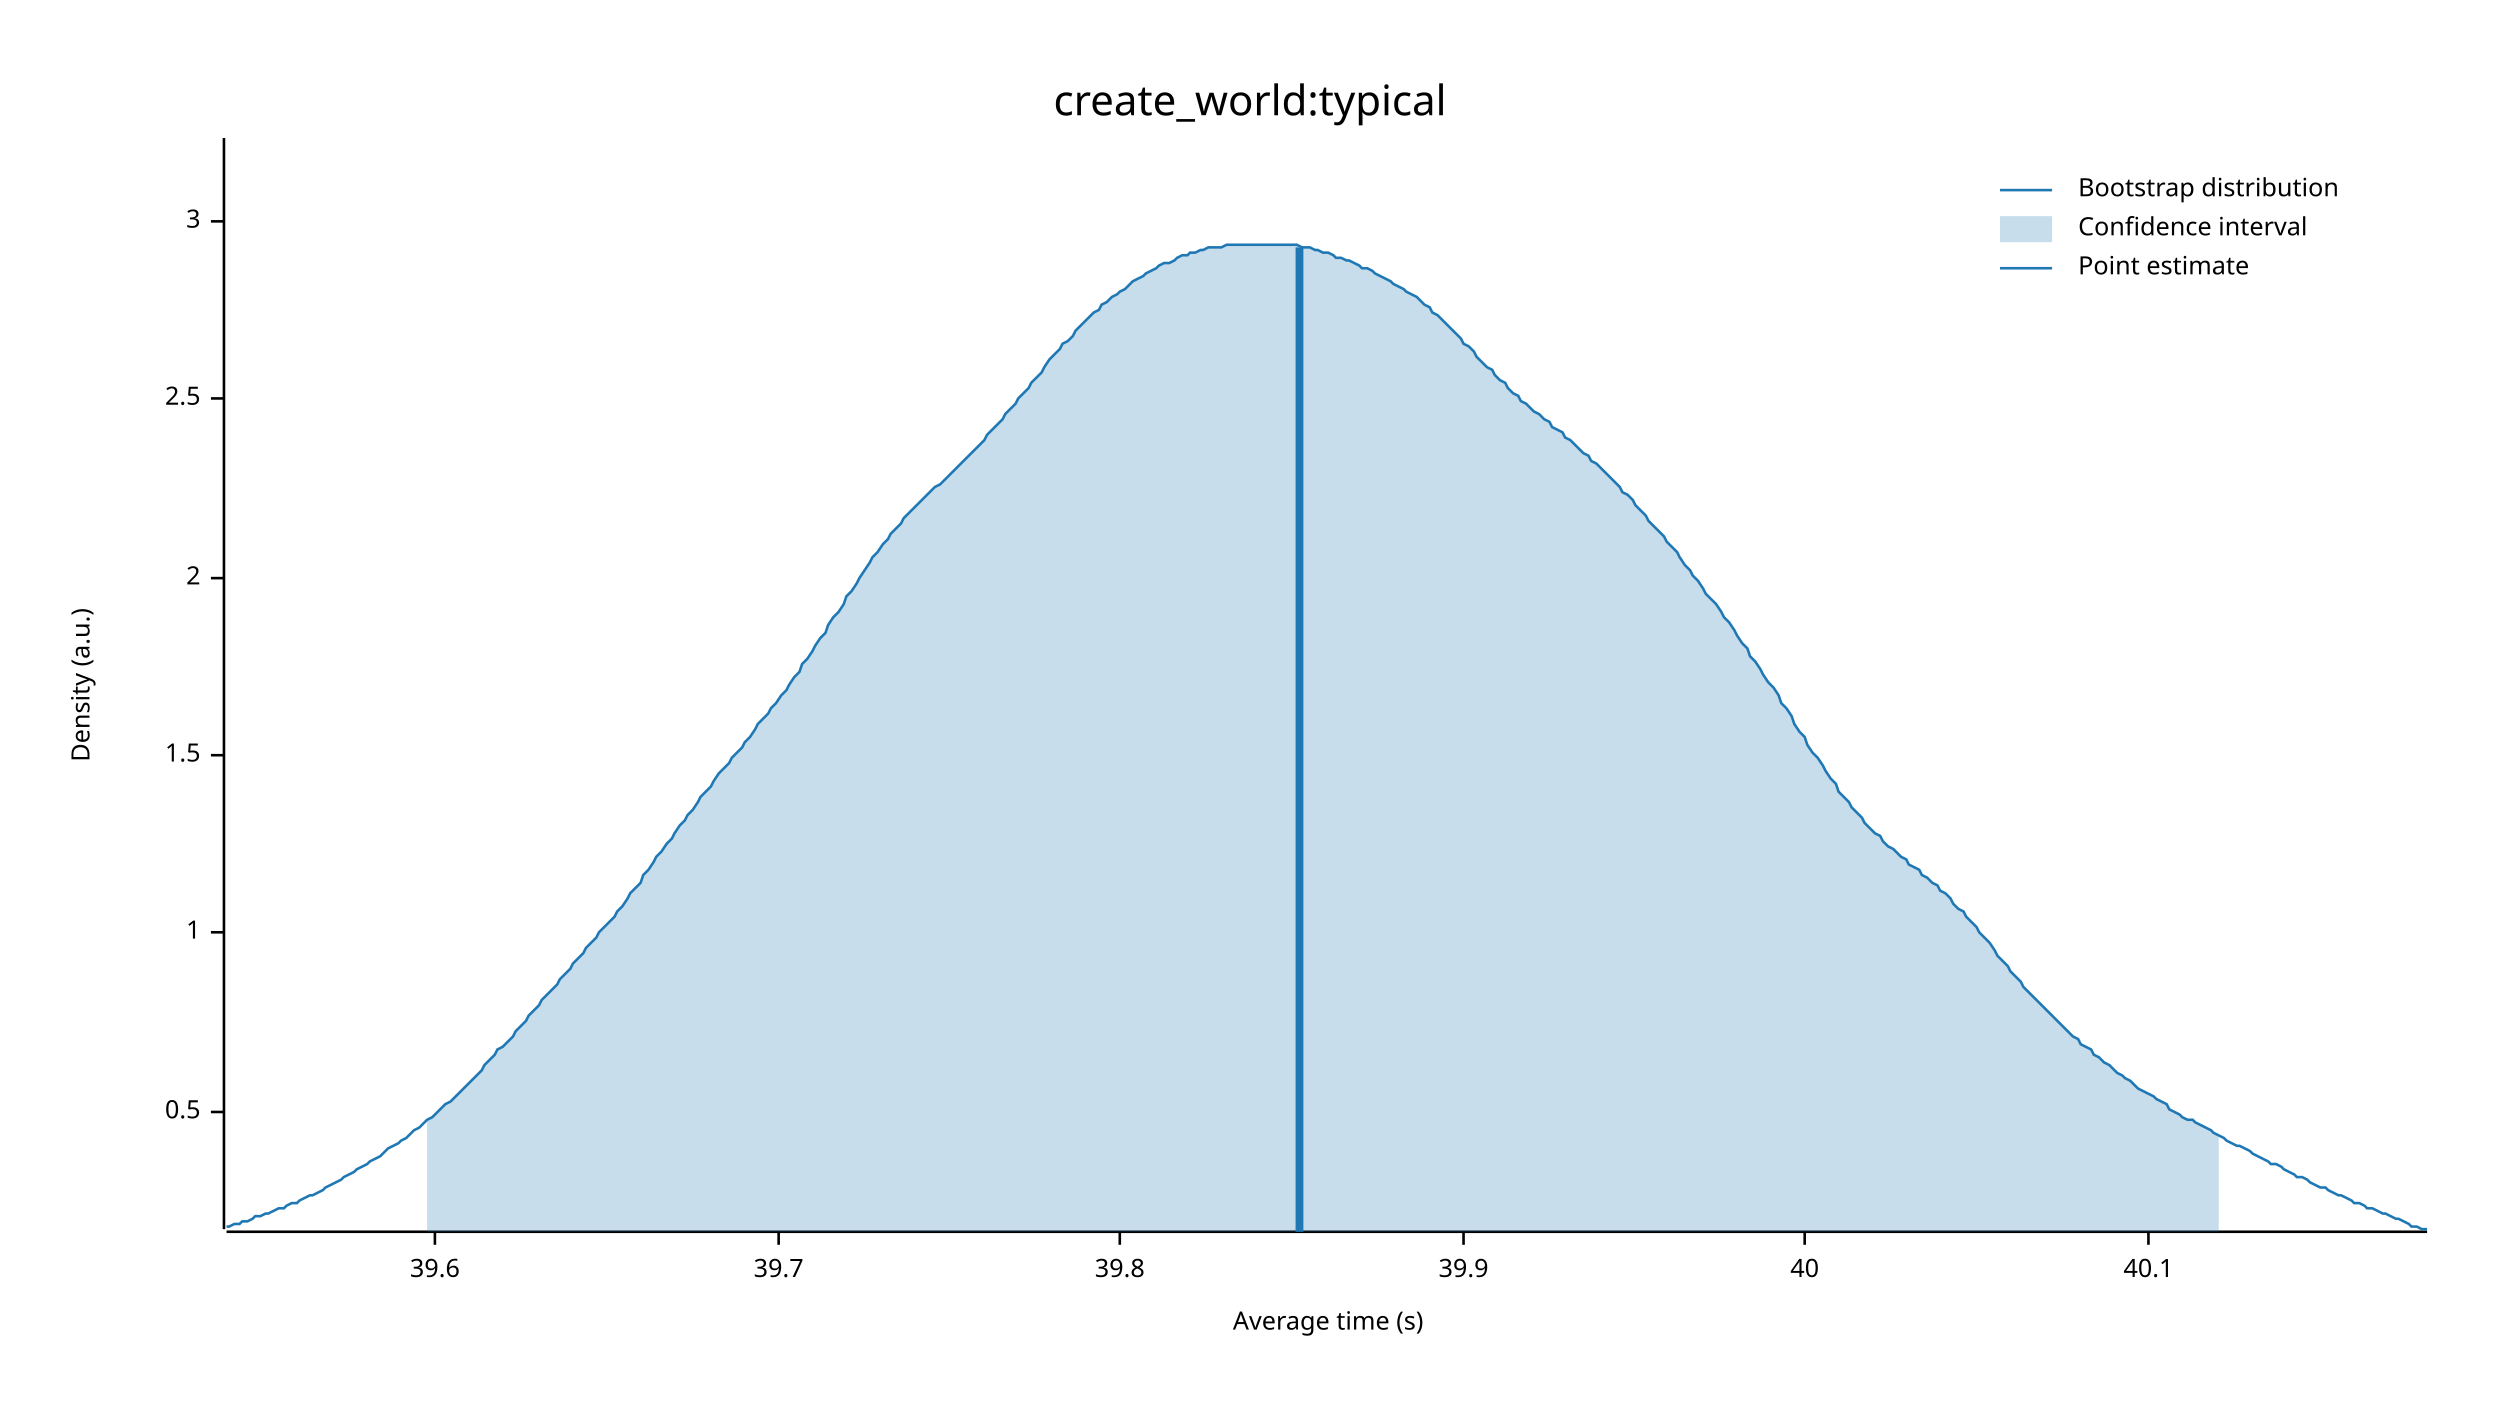
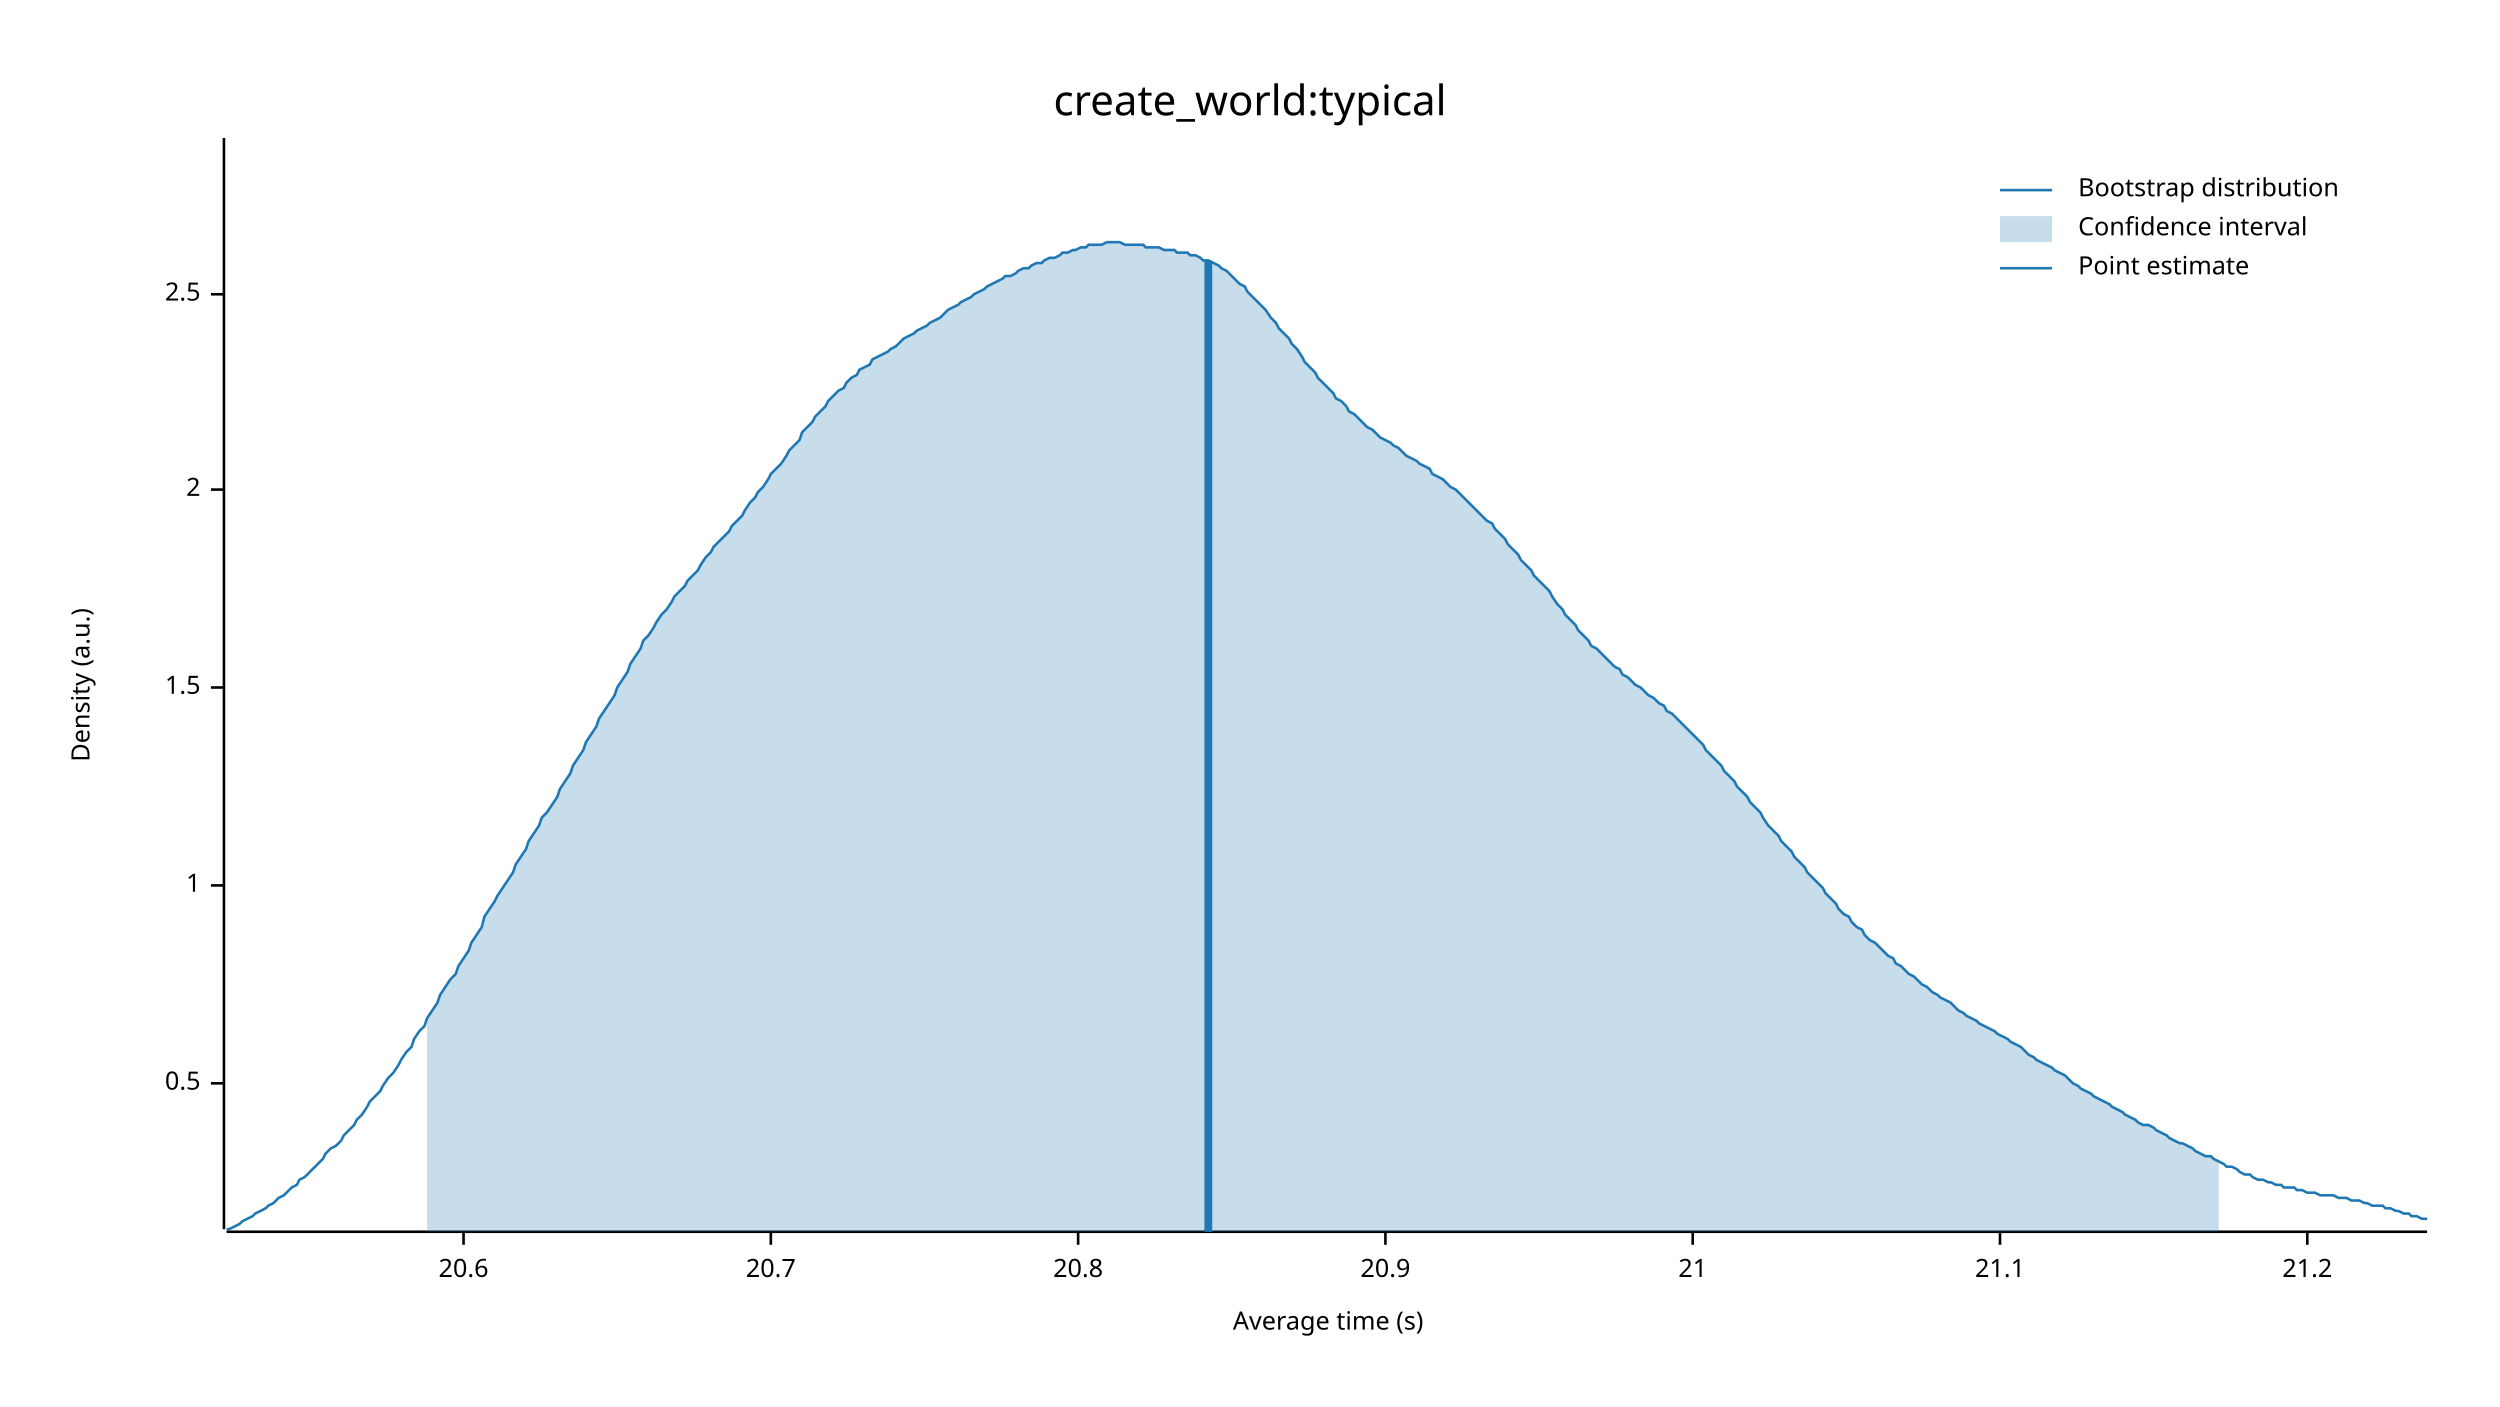
<svg xmlns="http://www.w3.org/2000/svg" width="960" height="540" viewBox="0 0 960 540">
  <text x="480" y="32" dy="0.76em" text-anchor="middle" font-family="sans-serif" font-size="16.129" opacity="1" fill="#000000">
create_world:typical
</text>
  <text x="27" y="263" dy="0.76em" text-anchor="middle" font-family="sans-serif" font-size="9.677" opacity="1" fill="#000000" transform="rotate(270, 27, 263)">
Density (a.u.)
</text>
  <text x="510" y="513" dy="-0.5ex" text-anchor="middle" font-family="sans-serif" font-size="9.677" opacity="1" fill="#000000">
Average time (s)
</text>
  <polyline fill="none" opacity="1" stroke="#000000" stroke-width="1" points="86,53 86,472 " />
-   <text x="77" y="427" dy="0.5ex" text-anchor="end" font-family="sans-serif" font-size="9.677" opacity="1" fill="#000000">
+   <text x="77" y="416" dy="0.5ex" text-anchor="end" font-family="sans-serif" font-size="9.677" opacity="1" fill="#000000">
0.5
</text>
-   <polyline fill="none" opacity="1" stroke="#000000" stroke-width="1" points="81,427 86,427 " />
-   <text x="77" y="358" dy="0.5ex" text-anchor="end" font-family="sans-serif" font-size="9.677" opacity="1" fill="#000000">
+   <polyline fill="none" opacity="1" stroke="#000000" stroke-width="1" points="81,416 86,416 " />
+   <text x="77" y="340" dy="0.5ex" text-anchor="end" font-family="sans-serif" font-size="9.677" opacity="1" fill="#000000">
1
</text>
-   <polyline fill="none" opacity="1" stroke="#000000" stroke-width="1" points="81,358 86,358 " />
-   <text x="77" y="290" dy="0.5ex" text-anchor="end" font-family="sans-serif" font-size="9.677" opacity="1" fill="#000000">
+   <polyline fill="none" opacity="1" stroke="#000000" stroke-width="1" points="81,340 86,340 " />
+   <text x="77" y="264" dy="0.5ex" text-anchor="end" font-family="sans-serif" font-size="9.677" opacity="1" fill="#000000">
1.5
</text>
-   <polyline fill="none" opacity="1" stroke="#000000" stroke-width="1" points="81,290 86,290 " />
-   <text x="77" y="222" dy="0.5ex" text-anchor="end" font-family="sans-serif" font-size="9.677" opacity="1" fill="#000000">
+   <polyline fill="none" opacity="1" stroke="#000000" stroke-width="1" points="81,264 86,264 " />
+   <text x="77" y="188" dy="0.5ex" text-anchor="end" font-family="sans-serif" font-size="9.677" opacity="1" fill="#000000">
2
</text>
-   <polyline fill="none" opacity="1" stroke="#000000" stroke-width="1" points="81,222 86,222 " />
-   <text x="77" y="153" dy="0.5ex" text-anchor="end" font-family="sans-serif" font-size="9.677" opacity="1" fill="#000000">
+   <polyline fill="none" opacity="1" stroke="#000000" stroke-width="1" points="81,188 86,188 " />
+   <text x="77" y="113" dy="0.5ex" text-anchor="end" font-family="sans-serif" font-size="9.677" opacity="1" fill="#000000">
2.5
</text>
-   <polyline fill="none" opacity="1" stroke="#000000" stroke-width="1" points="81,153 86,153 " />
-   <text x="77" y="85" dy="0.5ex" text-anchor="end" font-family="sans-serif" font-size="9.677" opacity="1" fill="#000000">
- 3
+   <polyline fill="none" opacity="1" stroke="#000000" stroke-width="1" points="81,113 86,113 " />
+   <polyline fill="none" opacity="1" stroke="#000000" stroke-width="1" points="87,473 932,473 " />
+   <text x="178" y="483" dy="0.76em" text-anchor="middle" font-family="sans-serif" font-size="9.677" opacity="1" fill="#000000">
+ 20.6
</text>
-   <polyline fill="none" opacity="1" stroke="#000000" stroke-width="1" points="81,85 86,85 " />
-   <polyline fill="none" opacity="1" stroke="#000000" stroke-width="1" points="87,473 932,473 " />
-   <text x="167" y="483" dy="0.76em" text-anchor="middle" font-family="sans-serif" font-size="9.677" opacity="1" fill="#000000">
- 39.6
+   <polyline fill="none" opacity="1" stroke="#000000" stroke-width="1" points="178,473 178,478 " />
+   <text x="296" y="483" dy="0.76em" text-anchor="middle" font-family="sans-serif" font-size="9.677" opacity="1" fill="#000000">
+ 20.7
</text>
-   <polyline fill="none" opacity="1" stroke="#000000" stroke-width="1" points="167,473 167,478 " />
-   <text x="299" y="483" dy="0.76em" text-anchor="middle" font-family="sans-serif" font-size="9.677" opacity="1" fill="#000000">
- 39.7
+   <polyline fill="none" opacity="1" stroke="#000000" stroke-width="1" points="296,473 296,478 " />
+   <text x="414" y="483" dy="0.76em" text-anchor="middle" font-family="sans-serif" font-size="9.677" opacity="1" fill="#000000">
+ 20.8
</text>
-   <polyline fill="none" opacity="1" stroke="#000000" stroke-width="1" points="299,473 299,478 " />
-   <text x="430" y="483" dy="0.76em" text-anchor="middle" font-family="sans-serif" font-size="9.677" opacity="1" fill="#000000">
- 39.8
+   <polyline fill="none" opacity="1" stroke="#000000" stroke-width="1" points="414,473 414,478 " />
+   <text x="532" y="483" dy="0.76em" text-anchor="middle" font-family="sans-serif" font-size="9.677" opacity="1" fill="#000000">
+ 20.9
</text>
-   <polyline fill="none" opacity="1" stroke="#000000" stroke-width="1" points="430,473 430,478 " />
-   <text x="562" y="483" dy="0.76em" text-anchor="middle" font-family="sans-serif" font-size="9.677" opacity="1" fill="#000000">
- 39.9
+   <polyline fill="none" opacity="1" stroke="#000000" stroke-width="1" points="532,473 532,478 " />
+   <text x="650" y="483" dy="0.76em" text-anchor="middle" font-family="sans-serif" font-size="9.677" opacity="1" fill="#000000">
+ 21
</text>
-   <polyline fill="none" opacity="1" stroke="#000000" stroke-width="1" points="562,473 562,478 " />
-   <text x="693" y="483" dy="0.76em" text-anchor="middle" font-family="sans-serif" font-size="9.677" opacity="1" fill="#000000">
- 40
+   <polyline fill="none" opacity="1" stroke="#000000" stroke-width="1" points="650,473 650,478 " />
+   <text x="768" y="483" dy="0.76em" text-anchor="middle" font-family="sans-serif" font-size="9.677" opacity="1" fill="#000000">
+ 21.1
</text>
-   <polyline fill="none" opacity="1" stroke="#000000" stroke-width="1" points="693,473 693,478 " />
-   <text x="825" y="483" dy="0.76em" text-anchor="middle" font-family="sans-serif" font-size="9.677" opacity="1" fill="#000000">
- 40.1
+   <polyline fill="none" opacity="1" stroke="#000000" stroke-width="1" points="768,473 768,478 " />
+   <text x="886" y="483" dy="0.76em" text-anchor="middle" font-family="sans-serif" font-size="9.677" opacity="1" fill="#000000">
+ 21.2
</text>
-   <polyline fill="none" opacity="1" stroke="#000000" stroke-width="1" points="825,473 825,478 " />
-   <polyline fill="none" opacity="1" stroke="#1F78B4" stroke-width="1" points="87,471 88,471 90,470 92,470 93,469 95,469 97,468 98,467 100,467 102,466 103,466 105,465 107,464 109,464 110,463 112,462 114,462 115,461 117,460 119,459 120,459 122,458 124,457 125,456 127,455 129,454 131,453 132,452 134,451 136,450 137,449 139,448 141,447 142,446 144,445 146,444 147,443 149,441 151,440 153,439 154,438 156,437 158,435 159,434 161,433 163,431 164,430 166,429 168,427 169,426 171,424 173,423 175,421 176,420 178,418 180,416 181,415 183,413 185,411 186,409 188,407 190,405 191,403 193,402 195,400 197,398 198,396 200,394 202,392 203,390 205,388 207,386 208,384 210,382 212,380 214,378 215,376 217,374 219,372 220,370 222,368 224,366 225,364 227,362 229,360 230,358 232,356 234,354 236,352 237,350 239,348 241,345 242,343 244,341 246,339 247,336 249,334 251,331 252,329 254,327 256,324 258,322 259,320 261,317 263,315 264,313 266,311 268,308 269,306 271,304 273,302 274,300 276,297 278,295 280,293 281,291 283,289 285,287 286,285 288,283 290,280 291,278 293,276 295,274 296,272 298,270 300,267 302,265 303,263 305,260 307,258 308,255 310,253 312,250 313,248 315,245 317,243 318,240 320,237 322,235 324,232 325,229 327,227 329,224 330,222 332,219 334,216 335,214 337,212 339,209 341,207 342,205 344,203 346,201 347,199 349,197 351,195 352,194 354,192 356,190 357,189 359,187 361,186 363,184 364,183 366,181 368,179 369,178 371,176 373,174 374,173 376,171 378,169 379,167 381,165 383,163 385,161 386,159 388,157 390,155 391,153 393,151 395,149 396,147 398,145 400,143 401,141 403,138 405,136 407,134 408,132 410,131 412,129 413,127 415,125 417,123 418,122 420,120 422,119 423,117 425,116 427,114 429,113 430,112 432,111 434,109 435,108 437,107 439,106 440,105 442,104 444,103 445,102 447,101 449,101 451,100 452,99 454,98 456,98 457,97 459,97 461,96 462,96 464,95 466,95 468,95 469,95 471,94 473,94 474,94 476,94 478,94 479,94 481,94 483,94 484,94 486,94 488,94 490,94 491,94 493,94 495,94 496,94 498,94 500,95 501,95 503,95 505,96 506,96 508,97 510,97 512,98 513,99 515,99 517,100 518,100 520,101 522,102 523,103 525,103 527,104 528,105 530,106 532,107 534,108 535,109 537,110 539,111 540,112 542,113 544,114 545,115 547,117 549,118 550,120 552,121 554,123 556,125 557,126 559,128 561,130 562,132 564,133 566,135 567,137 569,139 571,141 573,142 574,144 576,146 578,147 579,149 581,151 583,152 584,154 586,155 588,157 589,158 591,159 593,161 595,162 596,164 598,165 600,166 601,168 603,169 605,171 606,172 608,174 610,175 611,177 613,178 615,180 617,182 618,183 620,185 622,187 623,189 625,190 627,192 628,194 630,196 632,198 633,200 635,202 637,204 639,206 640,208 642,210 644,212 645,214 647,217 649,219 650,221 652,223 654,226 655,228 657,230 659,232 661,235 662,237 664,239 666,242 667,244 669,247 671,249 672,252 674,254 676,257 677,259 679,262 681,264 683,267 684,270 686,272 688,275 689,278 691,281 693,283 694,286 696,289 698,291 700,294 701,296 703,299 705,301 706,304 708,306 710,308 711,310 713,312 715,314 716,316 718,318 720,320 722,321 723,323 725,325 727,326 728,327 730,329 732,330 733,332 735,333 737,334 738,336 740,337 742,339 744,340 745,342 747,343 749,345 750,347 752,349 754,350 755,352 757,354 759,356 760,358 762,360 764,362 766,365 767,367 769,369 771,371 772,373 774,375 776,377 777,379 779,381 781,383 782,384 784,386 786,388 788,390 789,391 791,393 793,395 794,396 796,398 798,399 799,401 801,402 803,403 804,405 806,406 808,408 810,409 811,410 813,412 815,413 816,414 818,415 820,417 821,418 823,419 825,420 827,421 828,422 830,423 832,424 833,426 835,427 837,428 838,429 840,430 842,430 843,431 845,432 847,433 849,434 850,435 852,436 854,437 855,438 857,439 859,440 860,440 862,441 864,442 865,443 867,444 869,445 871,446 872,447 874,447 876,448 877,449 879,450 881,451 882,452 884,452 886,453 887,454 889,455 891,456 893,456 894,457 896,458 898,459 899,459 901,460 903,461 904,462 906,462 908,463 909,464 911,464 913,465 915,466 916,466 918,467 920,468 921,468 923,469 925,470 926,471 928,471 930,472 932,472 " />
-   <polygon opacity="0.25" fill="#1F78B4" points="164,430 166,429 168,427 169,426 171,424 173,423 175,421 176,420 178,418 180,416 181,415 183,413 185,411 186,409 188,407 190,405 191,403 193,402 195,400 197,398 198,396 200,394 202,392 203,390 205,388 207,386 208,384 210,382 212,380 214,378 215,376 217,374 219,372 220,370 222,368 224,366 225,364 227,362 229,360 230,358 232,356 234,354 236,352 237,350 239,348 241,345 242,343 244,341 246,339 247,336 249,334 251,331 252,329 254,327 256,324 258,322 259,320 261,317 263,315 264,313 266,311 268,308 269,306 271,304 273,302 274,300 276,297 278,295 280,293 281,291 283,289 285,287 286,285 288,283 290,280 291,278 293,276 295,274 296,272 298,270 300,267 302,265 303,263 305,260 307,258 308,255 310,253 312,250 313,248 315,245 317,243 318,240 320,237 322,235 324,232 325,229 327,227 329,224 330,222 332,219 334,216 335,214 337,212 339,209 341,207 342,205 344,203 346,201 347,199 349,197 351,195 352,194 354,192 356,190 357,189 359,187 361,186 363,184 364,183 366,181 368,179 369,178 371,176 373,174 374,173 376,171 378,169 379,167 381,165 383,163 385,161 386,159 388,157 390,155 391,153 393,151 395,149 396,147 398,145 400,143 401,141 403,138 405,136 407,134 408,132 410,131 412,129 413,127 415,125 417,123 418,122 420,120 422,119 423,117 425,116 427,114 429,113 430,112 432,111 434,109 435,108 437,107 439,106 440,105 442,104 444,103 445,102 447,101 449,101 451,100 452,99 454,98 456,98 457,97 459,97 461,96 462,96 464,95 466,95 468,95 469,95 471,94 473,94 474,94 476,94 478,94 479,94 481,94 483,94 484,94 486,94 488,94 490,94 491,94 493,94 495,94 496,94 498,94 500,95 501,95 503,95 505,96 506,96 508,97 510,97 512,98 513,99 515,99 517,100 518,100 520,101 522,102 523,103 525,103 527,104 528,105 530,106 532,107 534,108 535,109 537,110 539,111 540,112 542,113 544,114 545,115 547,117 549,118 550,120 552,121 554,123 556,125 557,126 559,128 561,130 562,132 564,133 566,135 567,137 569,139 571,141 573,142 574,144 576,146 578,147 579,149 581,151 583,152 584,154 586,155 588,157 589,158 591,159 593,161 595,162 596,164 598,165 600,166 601,168 603,169 605,171 606,172 608,174 610,175 611,177 613,178 615,180 617,182 618,183 620,185 622,187 623,189 625,190 627,192 628,194 630,196 632,198 633,200 635,202 637,204 639,206 640,208 642,210 644,212 645,214 647,217 649,219 650,221 652,223 654,226 655,228 657,230 659,232 661,235 662,237 664,239 666,242 667,244 669,247 671,249 672,252 674,254 676,257 677,259 679,262 681,264 683,267 684,270 686,272 688,275 689,278 691,281 693,283 694,286 696,289 698,291 700,294 701,296 703,299 705,301 706,304 708,306 710,308 711,310 713,312 715,314 716,316 718,318 720,320 722,321 723,323 725,325 727,326 728,327 730,329 732,330 733,332 735,333 737,334 738,336 740,337 742,339 744,340 745,342 747,343 749,345 750,347 752,349 754,350 755,352 757,354 759,356 760,358 762,360 764,362 766,365 767,367 769,369 771,371 772,373 774,375 776,377 777,379 779,381 781,383 782,384 784,386 786,388 788,390 789,391 791,393 793,395 794,396 796,398 798,399 799,401 801,402 803,403 804,405 806,406 808,408 810,409 811,410 813,412 815,413 816,414 818,415 820,417 821,418 823,419 825,420 827,421 828,422 830,423 832,424 833,426 835,427 837,428 838,429 840,430 842,430 843,431 845,432 847,433 849,434 850,435 852,436 852,473 164,473 " />
-   <polyline fill="none" opacity="1" stroke="#1F78B4" stroke-width="3" points="499,473 499,95 " />
+   <polyline fill="none" opacity="1" stroke="#000000" stroke-width="1" points="886,473 886,478 " />
+   <polyline fill="none" opacity="1" stroke="#1F78B4" stroke-width="1" points="87,472 88,472 90,471 92,470 93,469 95,468 97,467 98,466 100,465 102,464 103,463 105,462 107,460 109,459 110,458 112,456 114,455 115,453 117,452 119,450 120,449 122,447 124,445 125,443 127,441 129,440 131,438 132,436 134,434 136,432 137,430 139,428 141,425 142,423 144,421 146,419 147,417 149,414 151,412 153,409 154,407 156,404 158,402 159,399 161,396 163,394 164,391 166,388 168,385 169,382 171,379 173,376 175,374 176,371 178,368 180,365 181,362 183,359 185,356 186,352 188,349 190,346 191,344 193,341 195,338 197,335 198,332 200,329 202,326 203,323 205,320 207,317 208,314 210,312 212,309 214,306 215,303 217,300 219,297 220,294 222,291 224,288 225,285 227,282 229,279 230,276 232,273 234,270 236,267 237,264 239,261 241,258 242,255 244,252 246,249 247,246 249,244 251,241 252,239 254,236 256,234 258,231 259,229 261,227 263,225 264,223 266,221 268,219 269,217 271,214 273,212 274,210 276,208 278,206 280,204 281,202 283,200 285,198 286,196 288,193 290,191 291,189 293,187 295,184 296,182 298,180 300,178 302,175 303,173 305,171 307,169 308,166 310,164 312,162 313,160 315,158 317,156 318,154 320,152 322,150 324,149 325,147 327,145 329,144 330,142 332,141 334,140 335,138 337,137 339,136 341,135 342,134 344,133 346,131 347,130 349,129 351,128 352,127 354,126 356,125 357,124 359,123 361,122 363,120 364,119 366,118 368,117 369,116 371,115 373,114 374,113 376,112 378,111 379,110 381,109 383,108 385,107 386,106 388,106 390,105 391,104 393,103 395,103 396,102 398,101 400,101 401,100 403,99 405,99 407,98 408,97 410,97 412,96 413,96 415,95 417,95 418,94 420,94 422,94 423,94 425,93 427,93 429,93 430,93 432,94 434,94 435,94 437,94 439,94 440,95 442,95 444,95 445,95 447,96 449,96 451,96 452,97 454,97 456,97 457,98 459,98 461,99 462,100 464,100 466,101 468,102 469,103 471,104 473,106 474,107 476,109 478,110 479,112 481,114 483,116 484,117 486,119 488,122 490,124 491,126 493,128 495,130 496,132 498,134 500,137 501,139 503,141 505,143 506,145 508,147 510,149 512,151 513,153 515,154 517,156 518,158 520,159 522,161 523,162 525,164 527,165 528,166 530,168 532,169 534,170 535,171 537,172 539,174 540,175 542,176 544,177 545,178 547,179 549,180 550,182 552,183 554,184 556,186 557,187 559,188 561,190 562,191 564,193 566,195 567,196 569,198 571,200 573,201 574,203 576,205 578,207 579,209 581,211 583,213 584,215 586,217 588,219 589,221 591,223 593,225 595,227 596,229 598,232 600,234 601,236 603,238 605,240 606,242 608,244 610,246 611,248 613,249 615,251 617,253 618,254 620,256 622,257 623,259 625,260 627,262 628,263 630,264 632,266 633,267 635,268 637,270 639,271 640,273 642,274 644,276 645,277 647,279 649,281 650,282 652,284 654,286 655,288 657,290 659,292 661,294 662,296 664,298 666,300 667,302 669,304 671,306 672,308 674,310 676,312 677,314 679,317 681,319 683,321 684,323 686,325 688,327 689,329 691,331 693,333 694,335 696,337 698,339 700,341 701,343 703,345 705,347 706,349 708,351 710,352 711,354 713,356 715,357 716,359 718,361 720,362 722,364 723,365 725,367 727,368 728,370 730,371 732,373 733,374 735,375 737,377 738,378 740,379 742,381 744,382 745,383 747,384 749,385 750,386 752,388 754,389 755,390 757,391 759,392 760,393 762,394 764,395 766,396 767,397 769,398 771,399 772,400 774,401 776,402 777,403 779,405 781,406 782,407 784,408 786,409 788,410 789,411 791,412 793,413 794,414 796,416 798,417 799,418 801,419 803,420 804,421 806,422 808,423 810,424 811,425 813,426 815,427 816,428 818,429 820,430 821,431 823,432 825,432 827,433 828,434 830,435 832,436 833,437 835,438 837,439 838,439 840,440 842,441 843,442 845,443 847,444 849,444 850,445 852,446 854,447 855,448 857,448 859,449 860,450 862,451 864,451 865,452 867,453 869,453 871,454 872,454 874,455 876,455 877,456 879,456 881,456 882,457 884,457 886,458 887,458 889,458 891,459 893,459 894,459 896,459 898,460 899,460 901,460 903,461 904,461 906,461 908,462 909,462 911,463 913,463 915,463 916,464 918,464 920,465 921,465 923,466 925,466 926,467 928,467 930,468 932,468 " />
+   <polygon opacity="0.25" fill="#1F78B4" points="164,391 166,388 168,385 169,382 171,379 173,376 175,374 176,371 178,368 180,365 181,362 183,359 185,356 186,352 188,349 190,346 191,344 193,341 195,338 197,335 198,332 200,329 202,326 203,323 205,320 207,317 208,314 210,312 212,309 214,306 215,303 217,300 219,297 220,294 222,291 224,288 225,285 227,282 229,279 230,276 232,273 234,270 236,267 237,264 239,261 241,258 242,255 244,252 246,249 247,246 249,244 251,241 252,239 254,236 256,234 258,231 259,229 261,227 263,225 264,223 266,221 268,219 269,217 271,214 273,212 274,210 276,208 278,206 280,204 281,202 283,200 285,198 286,196 288,193 290,191 291,189 293,187 295,184 296,182 298,180 300,178 302,175 303,173 305,171 307,169 308,166 310,164 312,162 313,160 315,158 317,156 318,154 320,152 322,150 324,149 325,147 327,145 329,144 330,142 332,141 334,140 335,138 337,137 339,136 341,135 342,134 344,133 346,131 347,130 349,129 351,128 352,127 354,126 356,125 357,124 359,123 361,122 363,120 364,119 366,118 368,117 369,116 371,115 373,114 374,113 376,112 378,111 379,110 381,109 383,108 385,107 386,106 388,106 390,105 391,104 393,103 395,103 396,102 398,101 400,101 401,100 403,99 405,99 407,98 408,97 410,97 412,96 413,96 415,95 417,95 418,94 420,94 422,94 423,94 425,93 427,93 429,93 430,93 432,94 434,94 435,94 437,94 439,94 440,95 442,95 444,95 445,95 447,96 449,96 451,96 452,97 454,97 456,97 457,98 459,98 461,99 462,100 464,100 466,101 468,102 469,103 471,104 473,106 474,107 476,109 478,110 479,112 481,114 483,116 484,117 486,119 488,122 490,124 491,126 493,128 495,130 496,132 498,134 500,137 501,139 503,141 505,143 506,145 508,147 510,149 512,151 513,153 515,154 517,156 518,158 520,159 522,161 523,162 525,164 527,165 528,166 530,168 532,169 534,170 535,171 537,172 539,174 540,175 542,176 544,177 545,178 547,179 549,180 550,182 552,183 554,184 556,186 557,187 559,188 561,190 562,191 564,193 566,195 567,196 569,198 571,200 573,201 574,203 576,205 578,207 579,209 581,211 583,213 584,215 586,217 588,219 589,221 591,223 593,225 595,227 596,229 598,232 600,234 601,236 603,238 605,240 606,242 608,244 610,246 611,248 613,249 615,251 617,253 618,254 620,256 622,257 623,259 625,260 627,262 628,263 630,264 632,266 633,267 635,268 637,270 639,271 640,273 642,274 644,276 645,277 647,279 649,281 650,282 652,284 654,286 655,288 657,290 659,292 661,294 662,296 664,298 666,300 667,302 669,304 671,306 672,308 674,310 676,312 677,314 679,317 681,319 683,321 684,323 686,325 688,327 689,329 691,331 693,333 694,335 696,337 698,339 700,341 701,343 703,345 705,347 706,349 708,351 710,352 711,354 713,356 715,357 716,359 718,361 720,362 722,364 723,365 725,367 727,368 728,370 730,371 732,373 733,374 735,375 737,377 738,378 740,379 742,381 744,382 745,383 747,384 749,385 750,386 752,388 754,389 755,390 757,391 759,392 760,393 762,394 764,395 766,396 767,397 769,398 771,399 772,400 774,401 776,402 777,403 779,405 781,406 782,407 784,408 786,409 788,410 789,411 791,412 793,413 794,414 796,416 798,417 799,418 801,419 803,420 804,421 806,422 808,423 810,424 811,425 813,426 815,427 816,428 818,429 820,430 821,431 823,432 825,432 827,433 828,434 830,435 832,436 833,437 835,438 837,439 838,439 840,440 842,441 843,442 845,443 847,444 849,444 850,445 852,446 852,473 164,473 " />
+   <polyline fill="none" opacity="1" stroke="#1F78B4" stroke-width="3" points="464,473 464,100 " />
  <text x="798" y="68" dy="0.76em" text-anchor="start" font-family="sans-serif" font-size="9.677" opacity="1" fill="#000000">
Bootstrap distribution
</text>
  <text x="798" y="83" dy="0.76em" text-anchor="start" font-family="sans-serif" font-size="9.677" opacity="1" fill="#000000">
Confidence interval
</text>
  <text x="798" y="98" dy="0.76em" text-anchor="start" font-family="sans-serif" font-size="9.677" opacity="1" fill="#000000">
Point estimate
</text>
  <polyline fill="none" opacity="1" stroke="#1F78B4" stroke-width="1" points="768,73 788,73 " />
  <rect x="768" y="83" width="20" height="10" opacity="0.25" fill="#1F78B4" stroke="none" />
  <polyline fill="none" opacity="1" stroke="#1F78B4" stroke-width="1" points="768,103 788,103 " />
</svg>
